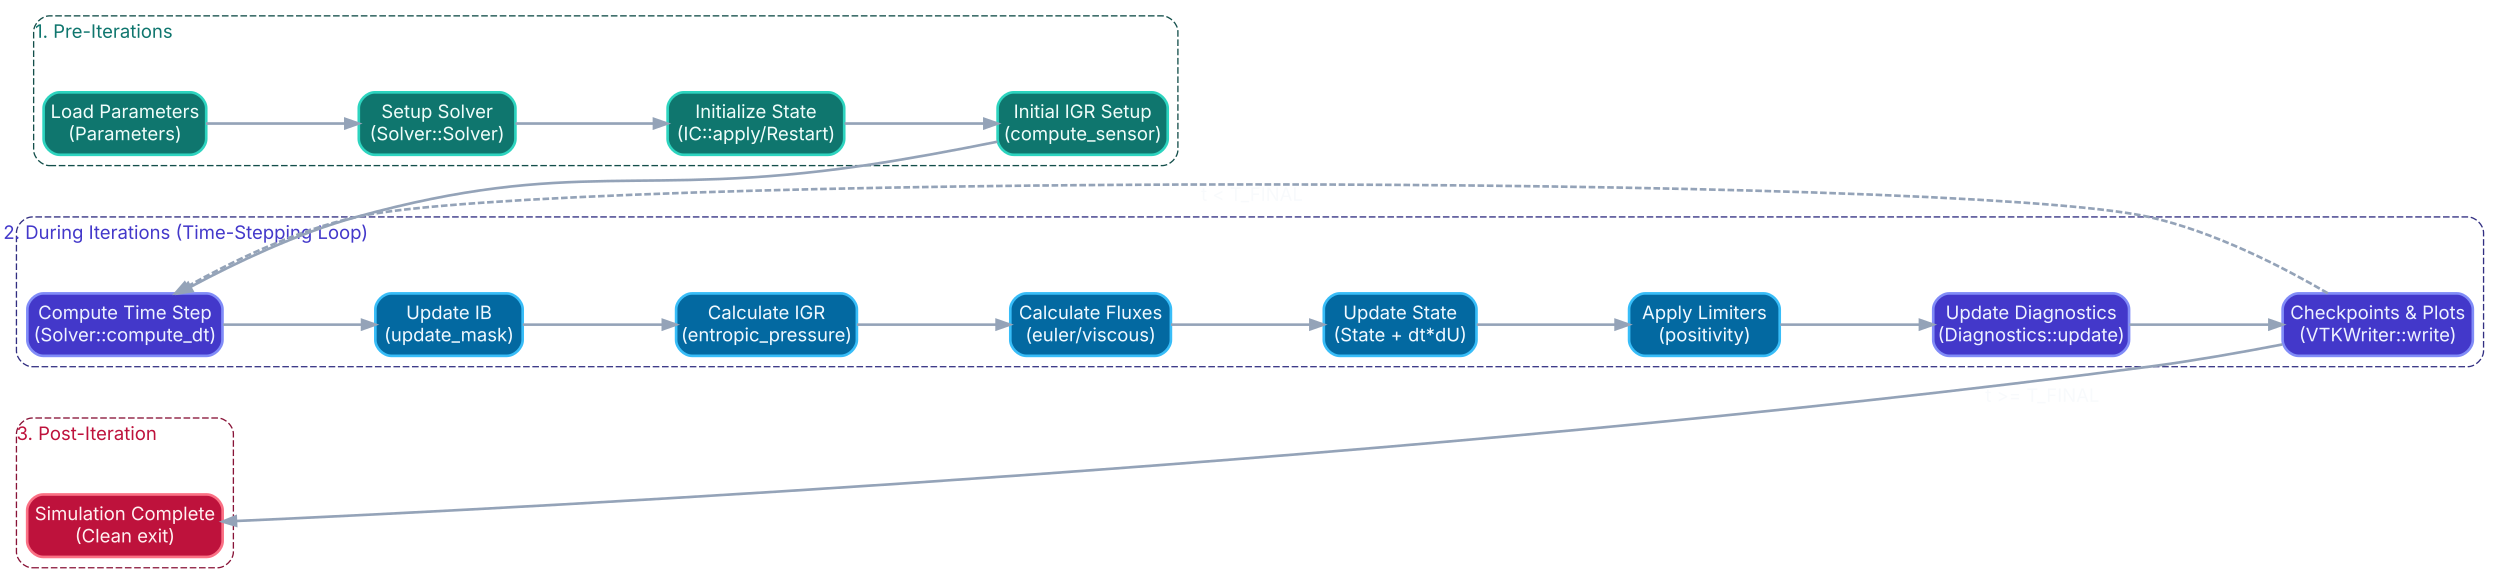
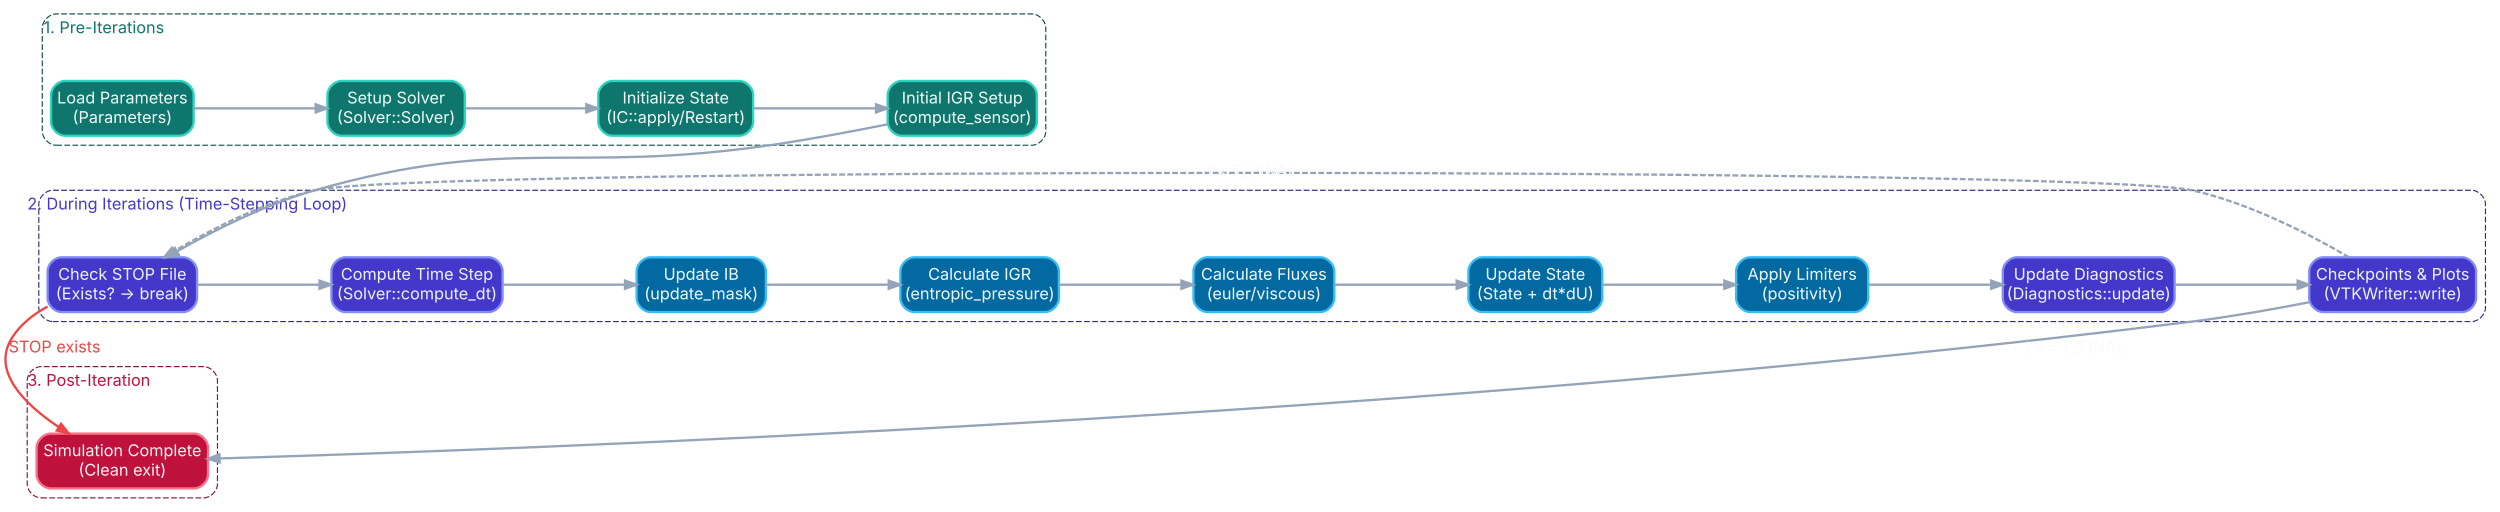
- <svg xmlns="http://www.w3.org/2000/svg" width="1889pt" height="441pt" viewBox="0.00 0.00 1889.00 441.20">
+ <svg xmlns="http://www.w3.org/2000/svg" width="2154pt" height="441pt" viewBox="0.00 0.00 2153.91 441.20">
  <g id="graph0" class="graph" transform="scale(1 1) rotate(0) translate(4 437.2)">
    <g id="clust1" class="cluster">
-       <path fill="transparent" stroke="#134e4a" stroke-dasharray="5,2" d="M33,-312C33,-312 874,-312 874,-312 880,-312 886,-318 886,-324 886,-324 886,-413.2 886,-413.2 886,-419.2 880,-425.2 874,-425.2 874,-425.2 33,-425.2 33,-425.2 27,-425.2 21,-419.2 21,-413.2 21,-413.2 21,-324 21,-324 21,-318 27,-312 33,-312" />
-       <text text-anchor="middle" x="74.093" y="-408.6" font-family="Inter, sans-serif" font-size="14.00" fill="#0f766e">1. Pre-Iterations</text>
+       <path fill="transparent" stroke="#134e4a" stroke-dasharray="5,2" d="M43.911,-312C43.911,-312 884.911,-312 884.911,-312 890.911,-312 896.911,-318 896.911,-324 896.911,-324 896.911,-413.2 896.911,-413.2 896.911,-419.2 890.911,-425.2 884.911,-425.2 884.911,-425.2 43.911,-425.2 43.911,-425.2 37.911,-425.2 31.911,-419.2 31.911,-413.2 31.911,-413.2 31.911,-324 31.911,-324 31.911,-318 37.911,-312 43.911,-312" />
+       <text text-anchor="middle" x="85.004" y="-408.6" font-family="Inter, sans-serif" font-size="14.00" fill="#0f766e">1. Pre-Iterations</text>
    </g>
    <g id="clust3" class="cluster">
-       <path fill="transparent" stroke="#312e81" stroke-dasharray="5,2" d="M20,-160C20,-160 1861,-160 1861,-160 1867,-160 1873,-166 1873,-172 1873,-172 1873,-261.2 1873,-261.2 1873,-267.2 1867,-273.2 1861,-273.2 1861,-273.2 20,-273.2 20,-273.2 14,-273.2 8,-267.2 8,-261.2 8,-261.2 8,-172 8,-172 8,-166 14,-160 20,-160" />
-       <text text-anchor="middle" x="135.943" y="-256.6" font-family="Inter, sans-serif" font-size="14.00" fill="#4338ca">2. During Iterations (Time-Stepping Loop)</text>
+       <path fill="transparent" stroke="#312e81" stroke-dasharray="5,2" d="M40.911,-160C40.911,-160 2125.911,-160 2125.911,-160 2131.911,-160 2137.911,-166 2137.911,-172 2137.911,-172 2137.911,-261.2 2137.911,-261.2 2137.911,-267.2 2131.911,-273.2 2125.911,-273.2 2125.911,-273.2 40.911,-273.2 40.911,-273.2 34.911,-273.2 28.911,-267.2 28.911,-261.2 28.911,-261.2 28.911,-172 28.911,-172 28.911,-166 34.911,-160 40.911,-160" />
+       <text text-anchor="middle" x="156.854" y="-256.6" font-family="Inter, sans-serif" font-size="14.00" fill="#4338ca">2. During Iterations (Time-Stepping Loop)</text>
    </g>
    <g id="clust6" class="cluster">
-       <path fill="transparent" stroke="#881337" stroke-dasharray="5,2" d="M20,-8C20,-8 160,-8 160,-8 166,-8 172,-14 172,-20 172,-20 172,-109.2 172,-109.2 172,-115.2 166,-121.2 160,-121.2 160,-121.2 20,-121.2 20,-121.2 14,-121.2 8,-115.2 8,-109.2 8,-109.2 8,-20 8,-20 8,-14 14,-8 20,-8" />
-       <text text-anchor="middle" x="61.1" y="-104.6" font-family="Inter, sans-serif" font-size="14.00" fill="#be123c">3. Post-Iteration</text>
+       <path fill="transparent" stroke="#881337" stroke-dasharray="5,2" d="M30.911,-8C30.911,-8 170.911,-8 170.911,-8 176.911,-8 182.911,-14 182.911,-20 182.911,-20 182.911,-109.2 182.911,-109.2 182.911,-115.2 176.911,-121.2 170.911,-121.2 170.911,-121.2 30.911,-121.2 30.911,-121.2 24.911,-121.2 18.911,-115.2 18.911,-109.2 18.911,-109.2 18.911,-20 18.911,-20 18.911,-14 24.911,-8 30.911,-8" />
+       <text text-anchor="middle" x="72.011" y="-104.6" font-family="Inter, sans-serif" font-size="14.00" fill="#be123c">3. Post-Iteration</text>
    </g>
    <g id="node1" class="node">
-       <path fill="#0f766e" stroke="#2dd4bf" stroke-width="2" d="M139.456,-367.402C139.456,-367.402 40.544,-367.402 40.544,-367.402 34.544,-367.402 28.544,-361.402 28.544,-355.402 28.544,-355.402 28.544,-332.198 28.544,-332.198 28.544,-326.198 34.544,-320.198 40.544,-320.198 40.544,-320.198 139.456,-320.198 139.456,-320.198 145.456,-320.198 151.456,-326.198 151.456,-332.198 151.456,-332.198 151.456,-355.402 151.456,-355.402 151.456,-361.402 145.456,-367.402 139.456,-367.402" />
-       <text text-anchor="middle" x="90" y="-348" font-family="Inter, sans-serif" font-size="14.00" fill="#f0fdfa">Load Parameters</text>
-       <text text-anchor="middle" x="90" y="-331.2" font-family="Inter, sans-serif" font-size="14.00" fill="#f0fdfa">(Parameters)</text>
+       <path fill="#0f766e" stroke="#2dd4bf" stroke-width="2" d="M150.367,-367.402C150.367,-367.402 51.455,-367.402 51.455,-367.402 45.455,-367.402 39.455,-361.402 39.455,-355.402 39.455,-355.402 39.455,-332.198 39.455,-332.198 39.455,-326.198 45.455,-320.198 51.455,-320.198 51.455,-320.198 150.367,-320.198 150.367,-320.198 156.367,-320.198 162.367,-326.198 162.367,-332.198 162.367,-332.198 162.367,-355.402 162.367,-355.402 162.367,-361.402 156.367,-367.402 150.367,-367.402" />
+       <text text-anchor="middle" x="100.911" y="-348" font-family="Inter, sans-serif" font-size="14.00" fill="#f0fdfa">Load Parameters</text>
+       <text text-anchor="middle" x="100.911" y="-331.2" font-family="Inter, sans-serif" font-size="14.00" fill="#f0fdfa">(Parameters)</text>
    </g>
    <g id="node2" class="node">
-       <path fill="#0f766e" stroke="#2dd4bf" stroke-width="2" d="M373.199,-367.402C373.199,-367.402 278.801,-367.402 278.801,-367.402 272.801,-367.402 266.801,-361.402 266.801,-355.402 266.801,-355.402 266.801,-332.198 266.801,-332.198 266.801,-326.198 272.801,-320.198 278.801,-320.198 278.801,-320.198 373.199,-320.198 373.199,-320.198 379.199,-320.198 385.199,-326.198 385.199,-332.198 385.199,-332.198 385.199,-355.402 385.199,-355.402 385.199,-361.402 379.199,-367.402 373.199,-367.402" />
-       <text text-anchor="middle" x="326" y="-348" font-family="Inter, sans-serif" font-size="14.00" fill="#f0fdfa">Setup Solver</text>
-       <text text-anchor="middle" x="326" y="-331.2" font-family="Inter, sans-serif" font-size="14.00" fill="#f0fdfa">(Solver::Solver)</text>
+       <path fill="#0f766e" stroke="#2dd4bf" stroke-width="2" d="M384.11,-367.402C384.11,-367.402 289.712,-367.402 289.712,-367.402 283.712,-367.402 277.712,-361.402 277.712,-355.402 277.712,-355.402 277.712,-332.198 277.712,-332.198 277.712,-326.198 283.712,-320.198 289.712,-320.198 289.712,-320.198 384.11,-320.198 384.11,-320.198 390.11,-320.198 396.11,-326.198 396.11,-332.198 396.11,-332.198 396.11,-355.402 396.11,-355.402 396.11,-361.402 390.11,-367.402 384.11,-367.402" />
+       <text text-anchor="middle" x="336.911" y="-348" font-family="Inter, sans-serif" font-size="14.00" fill="#f0fdfa">Setup Solver</text>
+       <text text-anchor="middle" x="336.911" y="-331.2" font-family="Inter, sans-serif" font-size="14.00" fill="#f0fdfa">(Solver::Solver)</text>
    </g>
    <g id="edge1" class="edge">
-       <path fill="none" stroke="#94a3b8" stroke-width="2" d="M151.305,-343.8C186.293,-343.8 221.281,-343.8 256.27,-343.8" />
-       <polygon fill="#94a3b8" stroke="#94a3b8" stroke-width="2" points="256.631,-347.3 266.631,-343.8 256.631,-340.3 256.631,-347.3" />
+       <path fill="none" stroke="#94a3b8" stroke-width="2" d="M162.216,-343.8C197.204,-343.8 232.192,-343.8 267.18,-343.8" />
+       <polygon fill="#94a3b8" stroke="#94a3b8" stroke-width="2" points="267.542,-347.3 277.542,-343.8 267.542,-340.3 267.542,-347.3" />
    </g>
    <g id="node5" class="node">
-       <path fill="#4338ca" stroke="#818cf8" stroke-width="2" d="M151.752,-215.402C151.752,-215.402 28.248,-215.402 28.248,-215.402 22.248,-215.402 16.248,-209.402 16.248,-203.402 16.248,-203.402 16.248,-180.198 16.248,-180.198 16.248,-174.198 22.248,-168.198 28.248,-168.198 28.248,-168.198 151.752,-168.198 151.752,-168.198 157.752,-168.198 163.752,-174.198 163.752,-180.198 163.752,-180.198 163.752,-203.402 163.752,-203.402 163.752,-209.402 157.752,-215.402 151.752,-215.402" />
-       <text text-anchor="middle" x="90" y="-196" font-family="Inter, sans-serif" font-size="14.00" fill="#eef2ff">Compute Time Step</text>
-       <text text-anchor="middle" x="90" y="-179.2" font-family="Inter, sans-serif" font-size="14.00" fill="#eef2ff">(Solver::compute_dt)</text>
+       <path fill="#4338ca" stroke="#818cf8" stroke-width="2" d="M153.315,-215.402C153.315,-215.402 48.507,-215.402 48.507,-215.402 42.507,-215.402 36.507,-209.402 36.507,-203.402 36.507,-203.402 36.507,-180.198 36.507,-180.198 36.507,-174.198 42.507,-168.198 48.507,-168.198 48.507,-168.198 153.315,-168.198 153.315,-168.198 159.315,-168.198 165.315,-174.198 165.315,-180.198 165.315,-180.198 165.315,-203.402 165.315,-203.402 165.315,-209.402 159.315,-215.402 153.315,-215.402" />
+       <text text-anchor="middle" x="100.911" y="-196" font-family="Inter, sans-serif" font-size="14.00" fill="#eef2ff">Check STOP File</text>
+       <text text-anchor="middle" x="100.911" y="-179.2" font-family="Inter, sans-serif" font-size="14.00" fill="#eef2ff">(Exists? -&gt; break)</text>
    </g>
    <g id="node3" class="node">
-       <path fill="#0f766e" stroke="#2dd4bf" stroke-width="2" d="M621.748,-367.402C621.748,-367.402 512.252,-367.402 512.252,-367.402 506.252,-367.402 500.252,-361.402 500.252,-355.402 500.252,-355.402 500.252,-332.198 500.252,-332.198 500.252,-326.198 506.252,-320.198 512.252,-320.198 512.252,-320.198 621.748,-320.198 621.748,-320.198 627.748,-320.198 633.748,-326.198 633.748,-332.198 633.748,-332.198 633.748,-355.402 633.748,-355.402 633.748,-361.402 627.748,-367.402 621.748,-367.402" />
-       <text text-anchor="middle" x="567" y="-348" font-family="Inter, sans-serif" font-size="14.00" fill="#f0fdfa">Initialize State</text>
-       <text text-anchor="middle" x="567" y="-331.2" font-family="Inter, sans-serif" font-size="14.00" fill="#f0fdfa">(IC::apply/Restart)</text>
+       <path fill="#0f766e" stroke="#2dd4bf" stroke-width="2" d="M632.659,-367.402C632.659,-367.402 523.163,-367.402 523.163,-367.402 517.163,-367.402 511.163,-361.402 511.163,-355.402 511.163,-355.402 511.163,-332.198 511.163,-332.198 511.163,-326.198 517.163,-320.198 523.163,-320.198 523.163,-320.198 632.659,-320.198 632.659,-320.198 638.659,-320.198 644.659,-326.198 644.659,-332.198 644.659,-332.198 644.659,-355.402 644.659,-355.402 644.659,-361.402 638.659,-367.402 632.659,-367.402" />
+       <text text-anchor="middle" x="577.911" y="-348" font-family="Inter, sans-serif" font-size="14.00" fill="#f0fdfa">Initialize State</text>
+       <text text-anchor="middle" x="577.911" y="-331.2" font-family="Inter, sans-serif" font-size="14.00" fill="#f0fdfa">(IC::apply/Restart)</text>
    </g>
    <g id="edge2" class="edge">
-       <path fill="none" stroke="#94a3b8" stroke-width="2" d="M385.309,-343.8C420.083,-343.8 454.858,-343.8 489.632,-343.8" />
-       <polygon fill="#94a3b8" stroke="#94a3b8" stroke-width="2" points="489.93,-347.3 499.93,-343.8 489.93,-340.3 489.93,-347.3" />
+       <path fill="none" stroke="#94a3b8" stroke-width="2" d="M396.22,-343.8C430.994,-343.8 465.769,-343.8 500.543,-343.8" />
+       <polygon fill="#94a3b8" stroke="#94a3b8" stroke-width="2" points="500.841,-347.3 510.841,-343.8 500.841,-340.3 500.841,-347.3" />
    </g>
    <g id="node4" class="node">
-       <path fill="#0f766e" stroke="#2dd4bf" stroke-width="2" d="M866.296,-367.402C866.296,-367.402 761.704,-367.402 761.704,-367.402 755.704,-367.402 749.704,-361.402 749.704,-355.402 749.704,-355.402 749.704,-332.198 749.704,-332.198 749.704,-326.198 755.704,-320.198 761.704,-320.198 761.704,-320.198 866.296,-320.198 866.296,-320.198 872.296,-320.198 878.296,-326.198 878.296,-332.198 878.296,-332.198 878.296,-355.402 878.296,-355.402 878.296,-361.402 872.296,-367.402 866.296,-367.402" />
-       <text text-anchor="middle" x="814" y="-348" font-family="Inter, sans-serif" font-size="14.00" fill="#f0fdfa">Initial IGR Setup</text>
-       <text text-anchor="middle" x="814" y="-331.2" font-family="Inter, sans-serif" font-size="14.00" fill="#f0fdfa">(compute_sensor)</text>
+       <path fill="#0f766e" stroke="#2dd4bf" stroke-width="2" d="M877.207,-367.402C877.207,-367.402 772.615,-367.402 772.615,-367.402 766.615,-367.402 760.615,-361.402 760.615,-355.402 760.615,-355.402 760.615,-332.198 760.615,-332.198 760.615,-326.198 766.615,-320.198 772.615,-320.198 772.615,-320.198 877.207,-320.198 877.207,-320.198 883.207,-320.198 889.207,-326.198 889.207,-332.198 889.207,-332.198 889.207,-355.402 889.207,-355.402 889.207,-361.402 883.207,-367.402 877.207,-367.402" />
+       <text text-anchor="middle" x="824.911" y="-348" font-family="Inter, sans-serif" font-size="14.00" fill="#f0fdfa">Initial IGR Setup</text>
+       <text text-anchor="middle" x="824.911" y="-331.2" font-family="Inter, sans-serif" font-size="14.00" fill="#f0fdfa">(compute_sensor)</text>
    </g>
    <g id="edge3" class="edge">
-       <path fill="none" stroke="#94a3b8" stroke-width="2" d="M634.057,-343.8C669.136,-343.8 704.216,-343.8 739.296,-343.8" />
-       <polygon fill="#94a3b8" stroke="#94a3b8" stroke-width="2" points="739.684,-347.3 749.684,-343.8 739.684,-340.3 739.684,-347.3" />
+       <path fill="none" stroke="#94a3b8" stroke-width="2" d="M644.968,-343.8C680.047,-343.8 715.127,-343.8 750.207,-343.8" />
+       <polygon fill="#94a3b8" stroke="#94a3b8" stroke-width="2" points="750.595,-347.3 760.595,-343.8 750.595,-340.3 750.595,-347.3" />
+     </g>
+     <g id="edge13" class="edge">
+       <path fill="none" stroke="#94a3b8" stroke-width="2" d="M760.497,-330.052C729.839,-323.87 692.597,-316.884 658.911,-312 485.649,-286.882 435.297,-321.125 266.911,-273.2 224.724,-261.193 180.275,-238.81 148.001,-220.55" />
+       <polygon fill="#94a3b8" stroke="#94a3b8" stroke-width="2" points="149.648,-217.461 139.232,-215.522 146.166,-223.533 149.648,-217.461" />
+     </g>
+     <g id="node6" class="node">
+       <path fill="#4338ca" stroke="#818cf8" stroke-width="2" d="M416.663,-215.402C416.663,-215.402 293.159,-215.402 293.159,-215.402 287.159,-215.402 281.159,-209.402 281.159,-203.402 281.159,-203.402 281.159,-180.198 281.159,-180.198 281.159,-174.198 287.159,-168.198 293.159,-168.198 293.159,-168.198 416.663,-168.198 416.663,-168.198 422.663,-168.198 428.663,-174.198 428.663,-180.198 428.663,-180.198 428.663,-203.402 428.663,-203.402 428.663,-209.402 422.663,-215.402 416.663,-215.402" />
+       <text text-anchor="middle" x="354.911" y="-196" font-family="Inter, sans-serif" font-size="14.00" fill="#eef2ff">Compute Time Step</text>
+       <text text-anchor="middle" x="354.911" y="-179.2" font-family="Inter, sans-serif" font-size="14.00" fill="#eef2ff">(Solver::compute_dt)</text>
+     </g>
+     <g id="edge4" class="edge">
+       <path fill="none" stroke="#94a3b8" stroke-width="2" d="M165.403,-191.8C200.439,-191.8 235.474,-191.8 270.509,-191.8" />
+       <polygon fill="#94a3b8" stroke="#94a3b8" stroke-width="2" points="270.885,-195.3 280.885,-191.8 270.884,-188.3 270.885,-195.3" />
+     </g>
+     <g id="node14" class="node">
+       <path fill="#be123c" stroke="#fb7185" stroke-width="2" d="M162.799,-63.402C162.799,-63.402 39.023,-63.402 39.023,-63.402 33.023,-63.402 27.023,-57.402 27.023,-51.402 27.023,-51.402 27.023,-28.198 27.023,-28.198 27.023,-22.198 33.023,-16.198 39.023,-16.198 39.023,-16.198 162.799,-16.198 162.799,-16.198 168.799,-16.198 174.799,-22.198 174.799,-28.198 174.799,-28.198 174.799,-51.402 174.799,-51.402 174.799,-57.402 168.799,-63.402 162.799,-63.402" />
+       <text text-anchor="middle" x="100.911" y="-44" font-family="Inter, sans-serif" font-size="14.00" fill="#fff1f2">Simulation Complete</text>
+       <text text-anchor="middle" x="100.911" y="-27.2" font-family="Inter, sans-serif" font-size="14.00" fill="#fff1f2">(Clean exit)</text>
+     </g>
+     <g id="edge14" class="edge">
+       <path fill="none" stroke="#ef4444" stroke-width="2" d="M36.475,-172.943C24.306,-166.388 13.114,-157.638 5.802,-146 -12.133,-117.458 15.935,-89.227 46.133,-69.054" />
+       <polygon fill="#ef4444" stroke="#ef4444" stroke-width="2" points="48.139,-71.926 54.671,-63.584 44.363,-66.032 48.139,-71.926" />
+       <text text-anchor="middle" x="42.466" y="-133.4" font-family="Inter, sans-serif" font-size="14.00" fill="#ef4444"> STOP exists</text>
+     </g>
+     <g id="node7" class="node">
+       <path fill="#0369a1" stroke="#38bdf8" stroke-width="2" d="M643.602,-215.402C643.602,-215.402 556.22,-215.402 556.22,-215.402 550.22,-215.402 544.22,-209.402 544.22,-203.402 544.22,-203.402 544.22,-180.198 544.22,-180.198 544.22,-174.198 550.22,-168.198 556.22,-168.198 556.22,-168.198 643.602,-168.198 643.602,-168.198 649.602,-168.198 655.602,-174.198 655.602,-180.198 655.602,-180.198 655.602,-203.402 655.602,-203.402 655.602,-209.402 649.602,-215.402 643.602,-215.402" />
+       <text text-anchor="middle" x="599.911" y="-196" font-family="Inter, sans-serif" font-size="14.00" fill="#f0f9ff">Update IB</text>
+       <text text-anchor="middle" x="599.911" y="-179.2" font-family="Inter, sans-serif" font-size="14.00" fill="#f0f9ff">(update_mask)</text>
+     </g>
+     <g id="edge5" class="edge">
+       <path fill="none" stroke="#94a3b8" stroke-width="2" d="M429.081,-191.8C464.004,-191.8 498.926,-191.8 533.849,-191.8" />
+       <polygon fill="#94a3b8" stroke="#94a3b8" stroke-width="2" points="534.191,-195.3 544.191,-191.8 534.191,-188.3 534.191,-195.3" />
+     </g>
+     <g id="node8" class="node">
+       <path fill="#0369a1" stroke="#38bdf8" stroke-width="2" d="M896.243,-215.402C896.243,-215.402 783.579,-215.402 783.579,-215.402 777.579,-215.402 771.579,-209.402 771.579,-203.402 771.579,-203.402 771.579,-180.198 771.579,-180.198 771.579,-174.198 777.579,-168.198 783.579,-168.198 783.579,-168.198 896.243,-168.198 896.243,-168.198 902.243,-168.198 908.243,-174.198 908.243,-180.198 908.243,-180.198 908.243,-203.402 908.243,-203.402 908.243,-209.402 902.243,-215.402 896.243,-215.402" />
+       <text text-anchor="middle" x="839.911" y="-196" font-family="Inter, sans-serif" font-size="14.00" fill="#f0f9ff">Calculate IGR</text>
+       <text text-anchor="middle" x="839.911" y="-179.2" font-family="Inter, sans-serif" font-size="14.00" fill="#f0f9ff">(entropic_pressure)</text>
+     </g>
+     <g id="edge6" class="edge">
+       <path fill="none" stroke="#94a3b8" stroke-width="2" d="M655.692,-191.8C690.841,-191.8 725.99,-191.8 761.14,-191.8" />
+       <polygon fill="#94a3b8" stroke="#94a3b8" stroke-width="2" points="761.549,-195.3 771.548,-191.8 761.548,-188.3 761.549,-195.3" />
+     </g>
+     <g id="node9" class="node">
+       <path fill="#0369a1" stroke="#38bdf8" stroke-width="2" d="M1133.611,-215.402C1133.611,-215.402 1036.211,-215.402 1036.211,-215.402 1030.211,-215.402 1024.211,-209.402 1024.211,-203.402 1024.211,-203.402 1024.211,-180.198 1024.211,-180.198 1024.211,-174.198 1030.211,-168.198 1036.211,-168.198 1036.211,-168.198 1133.611,-168.198 1133.611,-168.198 1139.611,-168.198 1145.611,-174.198 1145.611,-180.198 1145.611,-180.198 1145.611,-203.402 1145.611,-203.402 1145.611,-209.402 1139.611,-215.402 1133.611,-215.402" />
+       <text text-anchor="middle" x="1084.911" y="-196" font-family="Inter, sans-serif" font-size="14.00" fill="#f0f9ff">Calculate Fluxes</text>
+       <text text-anchor="middle" x="1084.911" y="-179.2" font-family="Inter, sans-serif" font-size="14.00" fill="#f0f9ff">(euler/viscous)</text>
+     </g>
+     <g id="edge7" class="edge">
+       <path fill="none" stroke="#94a3b8" stroke-width="2" d="M908.339,-191.8C943.389,-191.8 978.439,-191.8 1013.49,-191.8" />
+       <polygon fill="#94a3b8" stroke="#94a3b8" stroke-width="2" points="1013.869,-195.3 1023.869,-191.8 1013.869,-188.3 1013.869,-195.3" />
+     </g>
+     <g id="node10" class="node">
+       <path fill="#0369a1" stroke="#38bdf8" stroke-width="2" d="M1364.617,-215.402C1364.617,-215.402 1273.205,-215.402 1273.205,-215.402 1267.205,-215.402 1261.205,-209.402 1261.205,-203.402 1261.205,-203.402 1261.205,-180.198 1261.205,-180.198 1261.205,-174.198 1267.205,-168.198 1273.205,-168.198 1273.205,-168.198 1364.617,-168.198 1364.617,-168.198 1370.617,-168.198 1376.617,-174.198 1376.617,-180.198 1376.617,-180.198 1376.617,-203.402 1376.617,-203.402 1376.617,-209.402 1370.617,-215.402 1364.617,-215.402" />
+       <text text-anchor="middle" x="1318.911" y="-196" font-family="Inter, sans-serif" font-size="14.00" fill="#f0f9ff">Update State</text>
+       <text text-anchor="middle" x="1318.911" y="-179.2" font-family="Inter, sans-serif" font-size="14.00" fill="#f0f9ff">(State + dt*dU)</text>
+     </g>
+     <g id="edge8" class="edge">
+       <path fill="none" stroke="#94a3b8" stroke-width="2" d="M1145.696,-191.8C1180.696,-191.8 1215.696,-191.8 1250.695,-191.8" />
+       <polygon fill="#94a3b8" stroke="#94a3b8" stroke-width="2" points="1251.06,-195.3 1261.06,-191.8 1251.06,-188.3 1251.06,-195.3" />
+     </g>
+     <g id="node11" class="node">
+       <path fill="#0369a1" stroke="#38bdf8" stroke-width="2" d="M1593.843,-215.402C1593.843,-215.402 1503.979,-215.402 1503.979,-215.402 1497.979,-215.402 1491.979,-209.402 1491.979,-203.402 1491.979,-203.402 1491.979,-180.198 1491.979,-180.198 1491.979,-174.198 1497.979,-168.198 1503.979,-168.198 1503.979,-168.198 1593.843,-168.198 1593.843,-168.198 1599.843,-168.198 1605.843,-174.198 1605.843,-180.198 1605.843,-180.198 1605.843,-203.402 1605.843,-203.402 1605.843,-209.402 1599.843,-215.402 1593.843,-215.402" />
+       <text text-anchor="middle" x="1548.911" y="-196" font-family="Inter, sans-serif" font-size="14.00" fill="#f0f9ff">Apply Limiters</text>
+       <text text-anchor="middle" x="1548.911" y="-179.2" font-family="Inter, sans-serif" font-size="14.00" fill="#f0f9ff">(positivity)</text>
+     </g>
+     <g id="edge9" class="edge">
+       <path fill="none" stroke="#94a3b8" stroke-width="2" d="M1376.86,-191.8C1411.727,-191.8 1446.593,-191.8 1481.459,-191.8" />
+       <polygon fill="#94a3b8" stroke="#94a3b8" stroke-width="2" points="1481.785,-195.3 1491.785,-191.8 1481.785,-188.3 1481.785,-195.3" />
+     </g>
+     <g id="node12" class="node">
+       <path fill="#4338ca" stroke="#818cf8" stroke-width="2" d="M1857.931,-215.402C1857.931,-215.402 1733.891,-215.402 1733.891,-215.402 1727.891,-215.402 1721.891,-209.402 1721.891,-203.402 1721.891,-203.402 1721.891,-180.198 1721.891,-180.198 1721.891,-174.198 1727.891,-168.198 1733.891,-168.198 1733.891,-168.198 1857.931,-168.198 1857.931,-168.198 1863.931,-168.198 1869.931,-174.198 1869.931,-180.198 1869.931,-180.198 1869.931,-203.402 1869.931,-203.402 1869.931,-209.402 1863.931,-215.402 1857.931,-215.402" />
+       <text text-anchor="middle" x="1795.911" y="-196" font-family="Inter, sans-serif" font-size="14.00" fill="#eef2ff">Update Diagnostics</text>
+       <text text-anchor="middle" x="1795.911" y="-179.2" font-family="Inter, sans-serif" font-size="14.00" fill="#eef2ff">(Diagnostics::update)</text>
+     </g>
+     <g id="edge10" class="edge">
+       <path fill="none" stroke="#94a3b8" stroke-width="2" d="M1606.319,-191.8C1641.37,-191.8 1676.421,-191.8 1711.472,-191.8" />
+       <polygon fill="#94a3b8" stroke="#94a3b8" stroke-width="2" points="1711.852,-195.3 1721.852,-191.8 1711.852,-188.3 1711.852,-195.3" />
+     </g>
+     <g id="node13" class="node">
+       <path fill="#4338ca" stroke="#818cf8" stroke-width="2" d="M2117.802,-215.402C2117.802,-215.402 1998.02,-215.402 1998.02,-215.402 1992.02,-215.402 1986.02,-209.402 1986.02,-203.402 1986.02,-203.402 1986.02,-180.198 1986.02,-180.198 1986.02,-174.198 1992.02,-168.198 1998.02,-168.198 1998.02,-168.198 2117.802,-168.198 2117.802,-168.198 2123.802,-168.198 2129.802,-174.198 2129.802,-180.198 2129.802,-180.198 2129.802,-203.402 2129.802,-203.402 2129.802,-209.402 2123.802,-215.402 2117.802,-215.402" />
+       <text text-anchor="middle" x="2057.911" y="-196" font-family="Inter, sans-serif" font-size="14.00" fill="#eef2ff">Checkpoints &amp; Plots</text>
+       <text text-anchor="middle" x="2057.911" y="-179.2" font-family="Inter, sans-serif" font-size="14.00" fill="#eef2ff">(VTKWriter::write)</text>
+     </g>
+     <g id="edge11" class="edge">
+       <path fill="none" stroke="#94a3b8" stroke-width="2" d="M1870.11,-191.8C1905.275,-191.8 1940.44,-191.8 1975.605,-191.8" />
+       <polygon fill="#94a3b8" stroke="#94a3b8" stroke-width="2" points="1976.018,-195.3 1986.018,-191.8 1976.018,-188.3 1976.018,-195.3" />
    </g>
    <g id="edge12" class="edge">
-       <path fill="none" stroke="#94a3b8" stroke-width="2" d="M749.581,-330.087C718.922,-323.913 681.681,-316.922 648,-312 478.705,-287.259 429.978,-318.534 265,-273.2 220.659,-261.016 173.567,-238.502 139.416,-220.235" />
-       <polygon fill="#94a3b8" stroke="#94a3b8" stroke-width="2" points="141.042,-217.136 130.582,-215.45 137.708,-223.291 141.042,-217.136" />
+       <path fill="none" stroke="#94a3b8" stroke-width="2" stroke-dasharray="5,2" d="M2020.164,-215.53C1986.243,-235.365 1934.306,-262.133 1884.911,-273.2 1797.197,-292.853 354.464,-293.559 266.911,-273.2 223.331,-263.066 177.993,-239.834 145.732,-220.772" />
+       <polygon fill="#94a3b8" stroke="#94a3b8" stroke-width="2" points="147.367,-217.671 136.993,-215.521 143.762,-223.671 147.367,-217.671" />
+       <text text-anchor="middle" x="1074.911" y="-285.4" font-family="Inter, sans-serif" font-size="14.00" fill="#f8fafc"> t &lt; T_FINAL</text>
    </g>
-     <g id="node6" class="node">
-       <path fill="#0369a1" stroke="#38bdf8" stroke-width="2" d="M378.691,-215.402C378.691,-215.402 291.309,-215.402 291.309,-215.402 285.309,-215.402 279.309,-209.402 279.309,-203.402 279.309,-203.402 279.309,-180.198 279.309,-180.198 279.309,-174.198 285.309,-168.198 291.309,-168.198 291.309,-168.198 378.691,-168.198 378.691,-168.198 384.691,-168.198 390.691,-174.198 390.691,-180.198 390.691,-180.198 390.691,-203.402 390.691,-203.402 390.691,-209.402 384.691,-215.402 378.691,-215.402" />
-       <text text-anchor="middle" x="335" y="-196" font-family="Inter, sans-serif" font-size="14.00" fill="#f0f9ff">Update IB</text>
-       <text text-anchor="middle" x="335" y="-179.2" font-family="Inter, sans-serif" font-size="14.00" fill="#f0f9ff">(update_mask)</text>
-     </g>
-     <g id="edge4" class="edge">
-       <path fill="none" stroke="#94a3b8" stroke-width="2" d="M164.17,-191.8C199.093,-191.8 234.015,-191.8 268.938,-191.8" />
-       <polygon fill="#94a3b8" stroke="#94a3b8" stroke-width="2" points="269.28,-195.3 279.28,-191.8 269.28,-188.3 269.28,-195.3" />
-     </g>
-     <g id="node13" class="node">
-       <path fill="#be123c" stroke="#fb7185" stroke-width="2" d="M151.888,-63.402C151.888,-63.402 28.112,-63.402 28.112,-63.402 22.112,-63.402 16.112,-57.402 16.112,-51.402 16.112,-51.402 16.112,-28.198 16.112,-28.198 16.112,-22.198 22.112,-16.198 28.112,-16.198 28.112,-16.198 151.888,-16.198 151.888,-16.198 157.888,-16.198 163.888,-22.198 163.888,-28.198 163.888,-28.198 163.888,-51.402 163.888,-51.402 163.888,-57.402 157.888,-63.402 151.888,-63.402" />
-       <text text-anchor="middle" x="90" y="-44" font-family="Inter, sans-serif" font-size="14.00" fill="#fff1f2">Simulation Complete</text>
-       <text text-anchor="middle" x="90" y="-27.2" font-family="Inter, sans-serif" font-size="14.00" fill="#fff1f2">(Clean exit)</text>
-     </g>
-     <g id="node7" class="node">
-       <path fill="#0369a1" stroke="#38bdf8" stroke-width="2" d="M631.332,-215.402C631.332,-215.402 518.668,-215.402 518.668,-215.402 512.668,-215.402 506.668,-209.402 506.668,-203.402 506.668,-203.402 506.668,-180.198 506.668,-180.198 506.668,-174.198 512.668,-168.198 518.668,-168.198 518.668,-168.198 631.332,-168.198 631.332,-168.198 637.332,-168.198 643.332,-174.198 643.332,-180.198 643.332,-180.198 643.332,-203.402 643.332,-203.402 643.332,-209.402 637.332,-215.402 631.332,-215.402" />
-       <text text-anchor="middle" x="575" y="-196" font-family="Inter, sans-serif" font-size="14.00" fill="#f0f9ff">Calculate IGR</text>
-       <text text-anchor="middle" x="575" y="-179.2" font-family="Inter, sans-serif" font-size="14.00" fill="#f0f9ff">(entropic_pressure)</text>
-     </g>
-     <g id="edge5" class="edge">
-       <path fill="none" stroke="#94a3b8" stroke-width="2" d="M390.781,-191.8C425.93,-191.8 461.079,-191.8 496.229,-191.8" />
-       <polygon fill="#94a3b8" stroke="#94a3b8" stroke-width="2" points="496.638,-195.3 506.638,-191.8 496.637,-188.3 496.638,-195.3" />
-     </g>
-     <g id="node8" class="node">
-       <path fill="#0369a1" stroke="#38bdf8" stroke-width="2" d="M868.7,-215.402C868.7,-215.402 771.3,-215.402 771.3,-215.402 765.3,-215.402 759.3,-209.402 759.3,-203.402 759.3,-203.402 759.3,-180.198 759.3,-180.198 759.3,-174.198 765.3,-168.198 771.3,-168.198 771.3,-168.198 868.7,-168.198 868.7,-168.198 874.7,-168.198 880.7,-174.198 880.7,-180.198 880.7,-180.198 880.7,-203.402 880.7,-203.402 880.7,-209.402 874.7,-215.402 868.7,-215.402" />
-       <text text-anchor="middle" x="820" y="-196" font-family="Inter, sans-serif" font-size="14.00" fill="#f0f9ff">Calculate Fluxes</text>
-       <text text-anchor="middle" x="820" y="-179.2" font-family="Inter, sans-serif" font-size="14.00" fill="#f0f9ff">(euler/viscous)</text>
-     </g>
-     <g id="edge6" class="edge">
-       <path fill="none" stroke="#94a3b8" stroke-width="2" d="M643.428,-191.8C678.478,-191.8 713.528,-191.8 748.579,-191.8" />
-       <polygon fill="#94a3b8" stroke="#94a3b8" stroke-width="2" points="748.958,-195.3 758.958,-191.8 748.958,-188.3 748.958,-195.3" />
-     </g>
-     <g id="node9" class="node">
-       <path fill="#0369a1" stroke="#38bdf8" stroke-width="2" d="M1099.706,-215.402C1099.706,-215.402 1008.294,-215.402 1008.294,-215.402 1002.294,-215.402 996.294,-209.402 996.294,-203.402 996.294,-203.402 996.294,-180.198 996.294,-180.198 996.294,-174.198 1002.294,-168.198 1008.294,-168.198 1008.294,-168.198 1099.706,-168.198 1099.706,-168.198 1105.706,-168.198 1111.706,-174.198 1111.706,-180.198 1111.706,-180.198 1111.706,-203.402 1111.706,-203.402 1111.706,-209.402 1105.706,-215.402 1099.706,-215.402" />
-       <text text-anchor="middle" x="1054" y="-196" font-family="Inter, sans-serif" font-size="14.00" fill="#f0f9ff">Update State</text>
-       <text text-anchor="middle" x="1054" y="-179.2" font-family="Inter, sans-serif" font-size="14.00" fill="#f0f9ff">(State + dt*dU)</text>
-     </g>
-     <g id="edge7" class="edge">
-       <path fill="none" stroke="#94a3b8" stroke-width="2" d="M880.785,-191.8C915.785,-191.8 950.784,-191.8 985.784,-191.8" />
-       <polygon fill="#94a3b8" stroke="#94a3b8" stroke-width="2" points="986.149,-195.3 996.149,-191.8 986.149,-188.3 986.149,-195.3" />
-     </g>
-     <g id="node10" class="node">
-       <path fill="#0369a1" stroke="#38bdf8" stroke-width="2" d="M1328.932,-215.402C1328.932,-215.402 1239.068,-215.402 1239.068,-215.402 1233.068,-215.402 1227.068,-209.402 1227.068,-203.402 1227.068,-203.402 1227.068,-180.198 1227.068,-180.198 1227.068,-174.198 1233.068,-168.198 1239.068,-168.198 1239.068,-168.198 1328.932,-168.198 1328.932,-168.198 1334.932,-168.198 1340.932,-174.198 1340.932,-180.198 1340.932,-180.198 1340.932,-203.402 1340.932,-203.402 1340.932,-209.402 1334.932,-215.402 1328.932,-215.402" />
-       <text text-anchor="middle" x="1284" y="-196" font-family="Inter, sans-serif" font-size="14.00" fill="#f0f9ff">Apply Limiters</text>
-       <text text-anchor="middle" x="1284" y="-179.2" font-family="Inter, sans-serif" font-size="14.00" fill="#f0f9ff">(positivity)</text>
-     </g>
-     <g id="edge8" class="edge">
-       <path fill="none" stroke="#94a3b8" stroke-width="2" d="M1111.949,-191.8C1146.816,-191.8 1181.682,-191.8 1216.549,-191.8" />
-       <polygon fill="#94a3b8" stroke="#94a3b8" stroke-width="2" points="1216.874,-195.3 1226.874,-191.8 1216.874,-188.3 1216.874,-195.3" />
-     </g>
-     <g id="node11" class="node">
-       <path fill="#4338ca" stroke="#818cf8" stroke-width="2" d="M1593.02,-215.402C1593.02,-215.402 1468.98,-215.402 1468.98,-215.402 1462.98,-215.402 1456.98,-209.402 1456.98,-203.402 1456.98,-203.402 1456.98,-180.198 1456.98,-180.198 1456.98,-174.198 1462.98,-168.198 1468.98,-168.198 1468.98,-168.198 1593.02,-168.198 1593.02,-168.198 1599.02,-168.198 1605.02,-174.198 1605.02,-180.198 1605.02,-180.198 1605.02,-203.402 1605.02,-203.402 1605.02,-209.402 1599.02,-215.402 1593.02,-215.402" />
-       <text text-anchor="middle" x="1531" y="-196" font-family="Inter, sans-serif" font-size="14.00" fill="#eef2ff">Update Diagnostics</text>
-       <text text-anchor="middle" x="1531" y="-179.2" font-family="Inter, sans-serif" font-size="14.00" fill="#eef2ff">(Diagnostics::update)</text>
-     </g>
-     <g id="edge9" class="edge">
-       <path fill="none" stroke="#94a3b8" stroke-width="2" d="M1341.408,-191.8C1376.459,-191.8 1411.51,-191.8 1446.561,-191.8" />
-       <polygon fill="#94a3b8" stroke="#94a3b8" stroke-width="2" points="1446.941,-195.3 1456.941,-191.8 1446.941,-188.3 1446.941,-195.3" />
-     </g>
-     <g id="node12" class="node">
-       <path fill="#4338ca" stroke="#818cf8" stroke-width="2" d="M1852.891,-215.402C1852.891,-215.402 1733.109,-215.402 1733.109,-215.402 1727.109,-215.402 1721.109,-209.402 1721.109,-203.402 1721.109,-203.402 1721.109,-180.198 1721.109,-180.198 1721.109,-174.198 1727.109,-168.198 1733.109,-168.198 1733.109,-168.198 1852.891,-168.198 1852.891,-168.198 1858.891,-168.198 1864.891,-174.198 1864.891,-180.198 1864.891,-180.198 1864.891,-203.402 1864.891,-203.402 1864.891,-209.402 1858.891,-215.402 1852.891,-215.402" />
-       <text text-anchor="middle" x="1793" y="-196" font-family="Inter, sans-serif" font-size="14.00" fill="#eef2ff">Checkpoints &amp; Plots</text>
-       <text text-anchor="middle" x="1793" y="-179.2" font-family="Inter, sans-serif" font-size="14.00" fill="#eef2ff">(VTKWriter::write)</text>
-     </g>
-     <g id="edge10" class="edge">
-       <path fill="none" stroke="#94a3b8" stroke-width="2" d="M1605.199,-191.8C1640.364,-191.8 1675.529,-191.8 1710.694,-191.8" />
-       <polygon fill="#94a3b8" stroke="#94a3b8" stroke-width="2" points="1711.108,-195.3 1721.108,-191.8 1711.108,-188.3 1711.108,-195.3" />
-     </g>
-     <g id="edge11" class="edge">
-       <path fill="none" stroke="#94a3b8" stroke-width="2" stroke-dasharray="5,2" d="M1755.253,-215.528C1721.331,-235.361 1669.394,-262.128 1620,-273.2 1473.09,-306.132 411.982,-305.808 265,-273.2 219.206,-263.041 171.165,-239.651 137.029,-220.539" />
-       <polygon fill="#94a3b8" stroke="#94a3b8" stroke-width="2" points="138.645,-217.432 128.222,-215.53 135.184,-223.516 138.645,-217.432" />
-       <text text-anchor="middle" x="942" y="-285.4" font-family="Inter, sans-serif" font-size="14.00" fill="#f8fafc"> t &lt; T_FINAL</text>
-     </g>
-     <g id="edge13" class="edge">
-       <path fill="none" stroke="#94a3b8" stroke-width="2" d="M1720.875,-176.82C1689.933,-170.842 1653.308,-164.358 1620,-160 1071.046,-88.179 405.263,-53.76 173.952,-43.342" />
-       <polygon fill="#94a3b8" stroke="#94a3b8" stroke-width="2" points="174.073,-39.844 163.926,-42.893 173.76,-46.837 174.073,-39.844" />
-       <text text-anchor="middle" x="1539.471" y="-133.4" font-family="Inter, sans-serif" font-size="14.00" fill="#f8fafc"> t &gt;= T_FINAL</text>
+     <g id="edge15" class="edge">
+       <path fill="none" stroke="#94a3b8" stroke-width="2" d="M1985.809,-176.639C1954.871,-170.63 1918.243,-164.172 1884.911,-160 1233.62,-78.473 441.158,-49.62 185.036,-42.047" />
+       <polygon fill="#94a3b8" stroke="#94a3b8" stroke-width="2" points="184.795,-38.538 174.697,-41.744 184.59,-45.535 184.795,-38.538" />
+       <text text-anchor="middle" x="1784.382" y="-133.4" font-family="Inter, sans-serif" font-size="14.00" fill="#f8fafc"> t &gt;= T_FINAL</text>
    </g>
  </g>
</svg>
